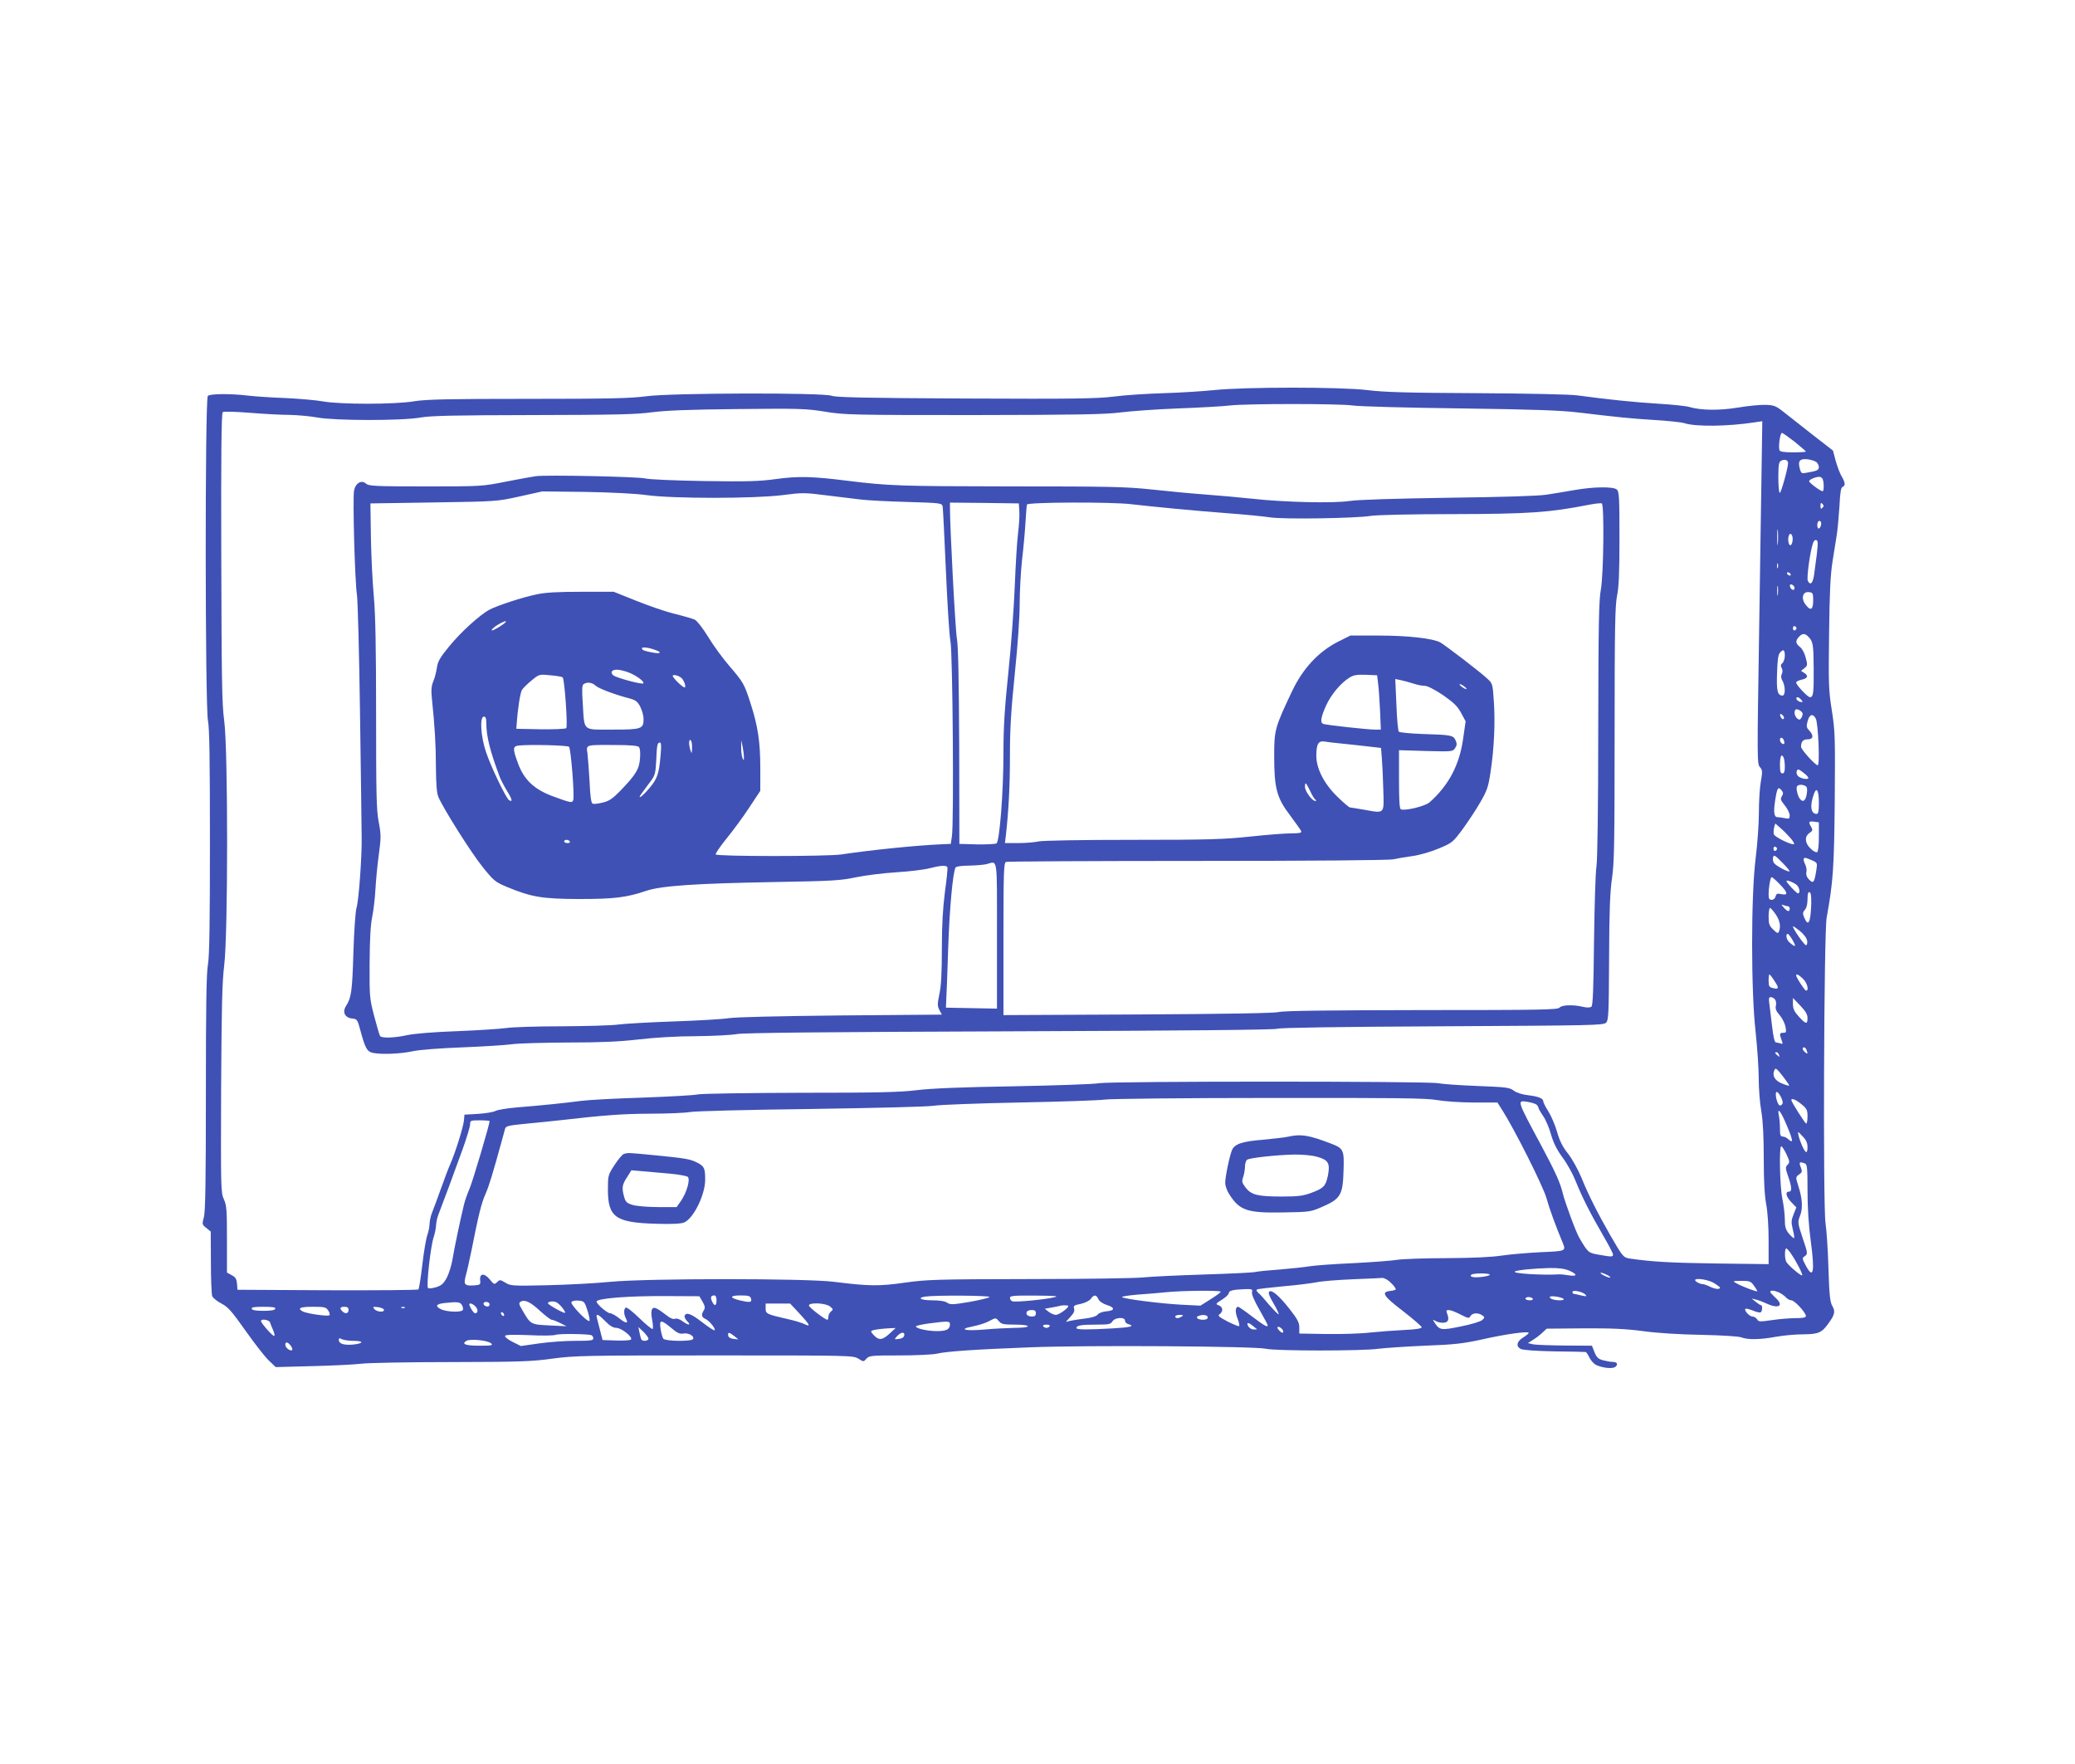
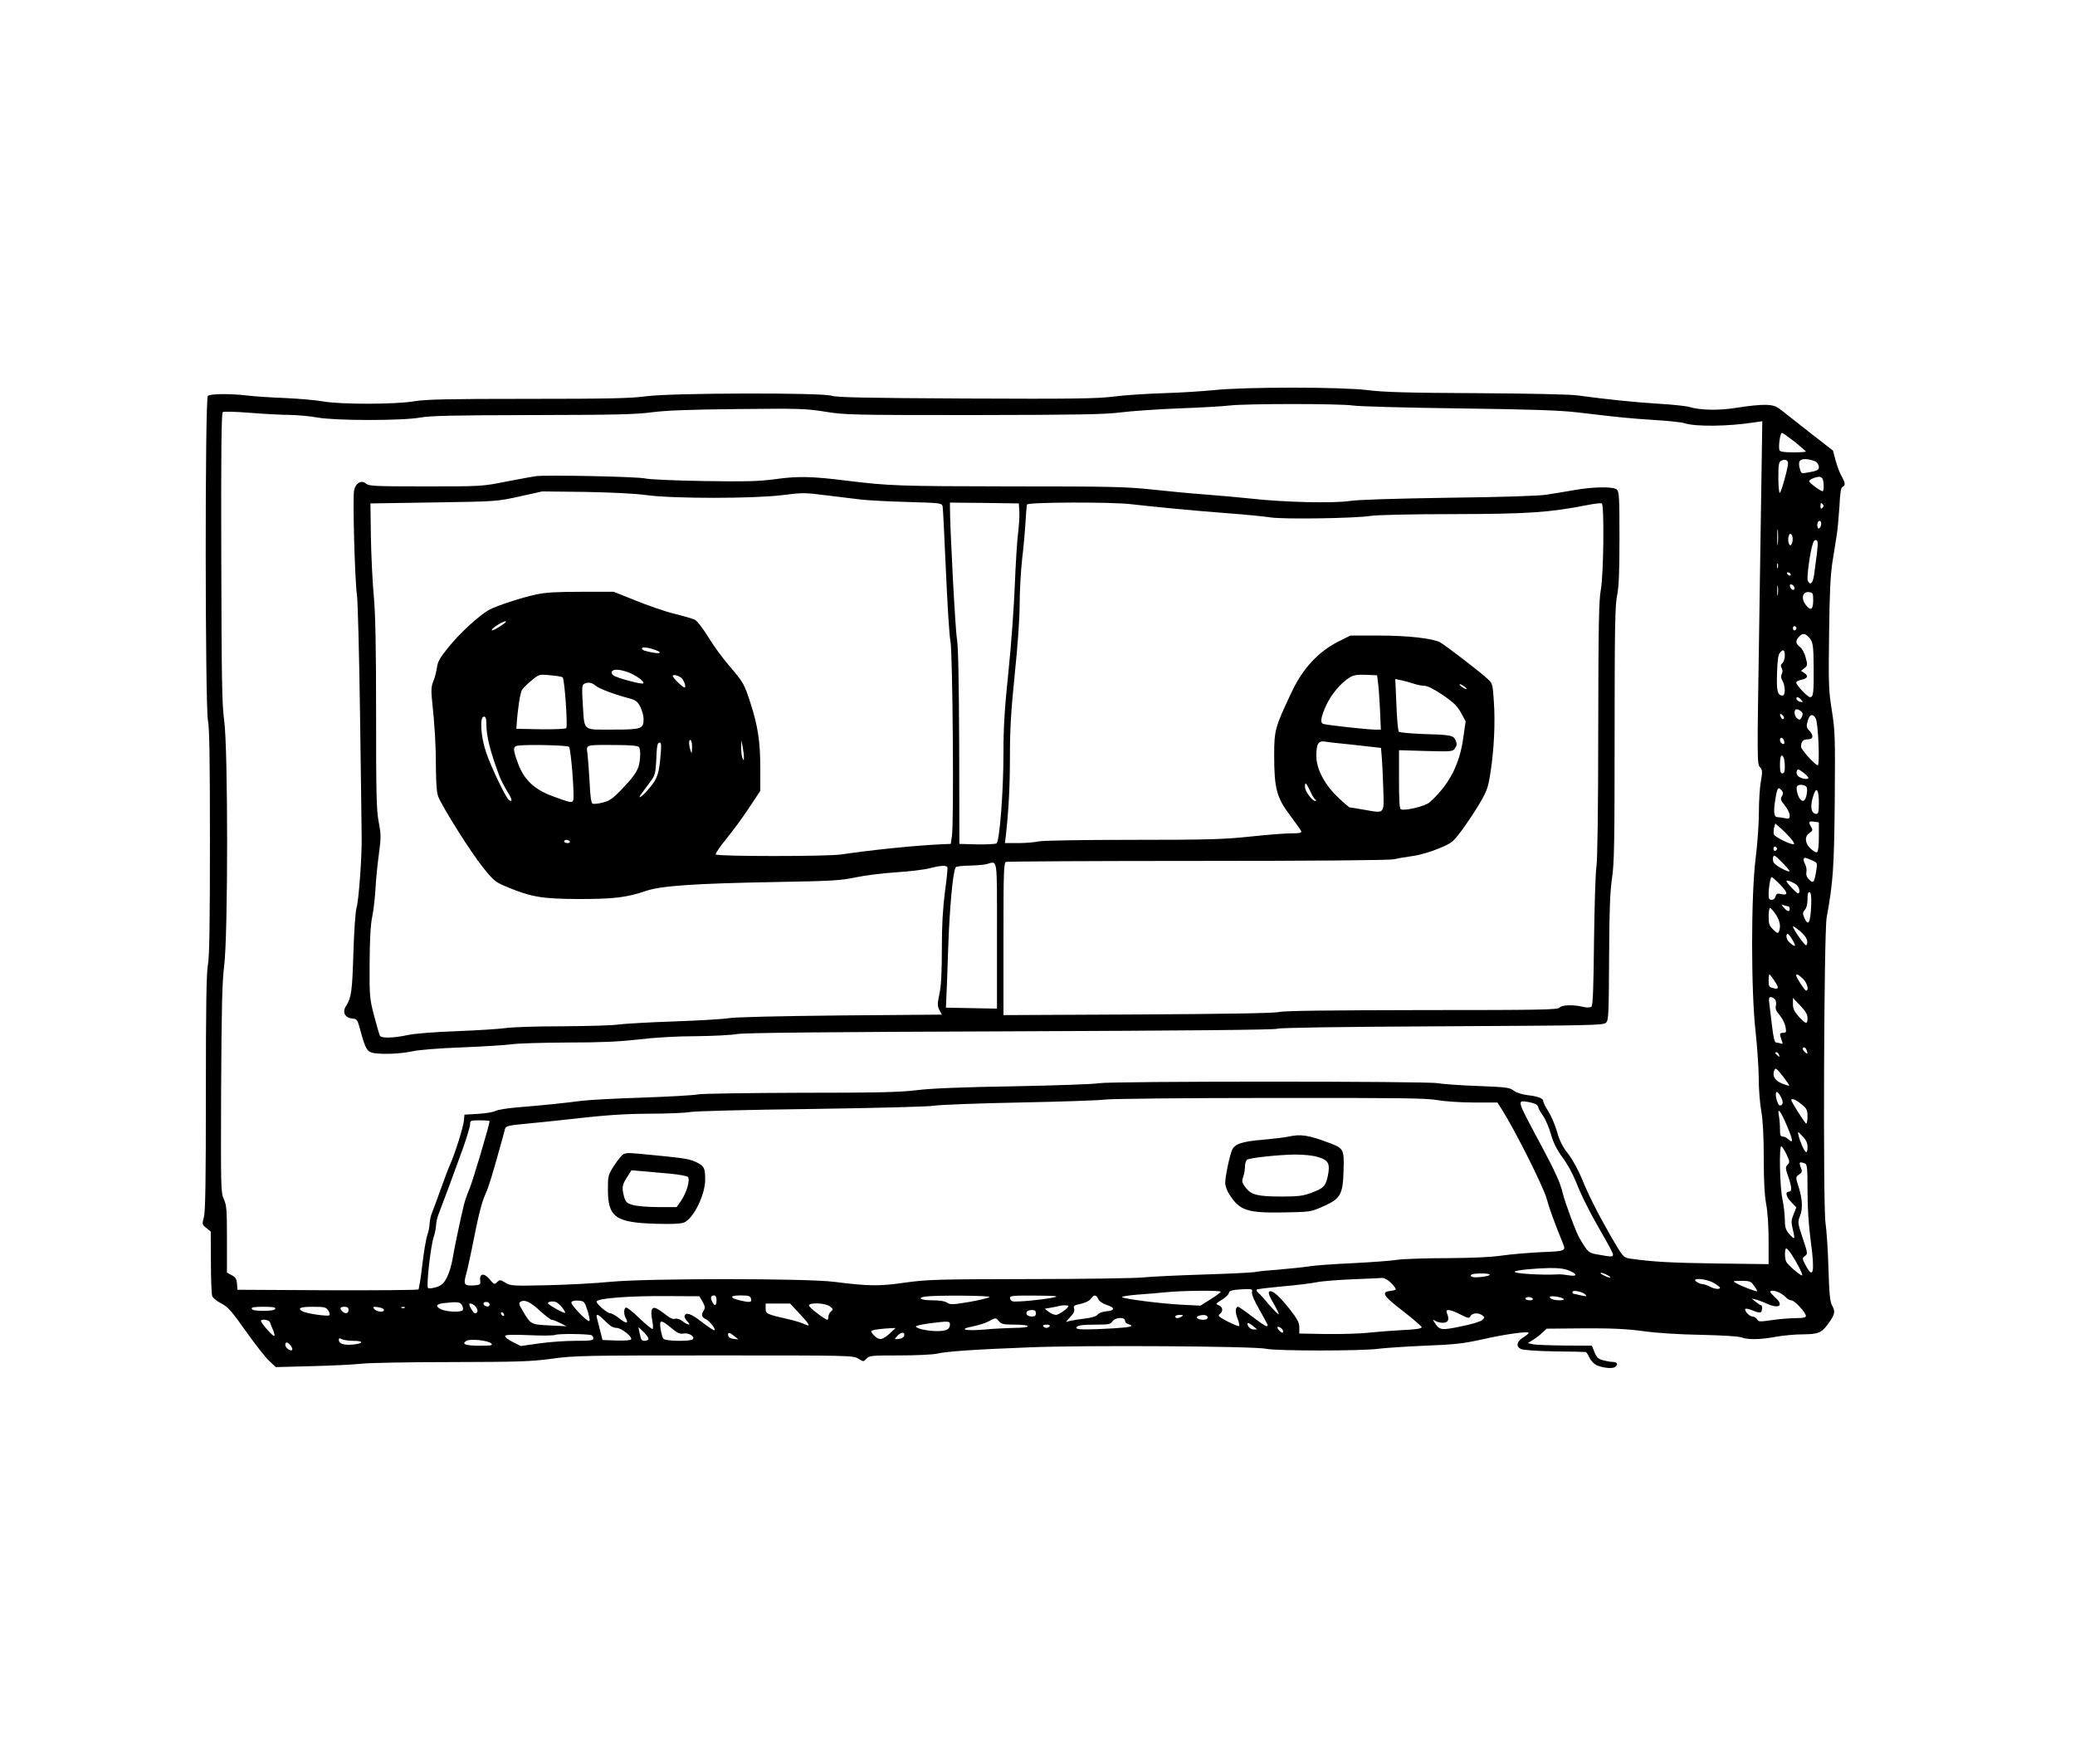
<svg xmlns="http://www.w3.org/2000/svg" version="1.0" width="1280pt" height="1088pt" viewBox="0 0 1280 1088" preserveAspectRatio="xMidYMid meet">
-   <g transform="translate(0,1088) scale(0.1,-0.1)" fill="#3f51b5" stroke="none">
+   <g transform="translate(0,1088) scale(0.1,-0.1)" stroke="none">
    <path d="M7490 8474 c-69 -7 -208 -16 -310 -19 -102 -3 -241 -12 -310 -21 -105 -13 -249 -15 -915 -12 -614 3 -798 7 -825 17 -56 20 -986 18 -1143 -3 -97 -13 -228 -16 -730 -16 -492 0 -630 -3 -702 -15 -119 -20 -454 -20 -561 -1 -44 8 -149 17 -234 21 -85 3 -189 10 -230 15 -109 13 -234 12 -248 -2 -18 -18 -17 -1919 1 -2004 9 -44 12 -234 12 -744 0 -503 -3 -704 -12 -757 -10 -53 -13 -261 -13 -792 0 -541 -3 -732 -12 -767 -12 -45 -12 -47 15 -68 l27 -22 1 -189 c0 -105 4 -199 8 -209 4 -11 30 -32 57 -46 42 -22 64 -48 151 -171 56 -79 120 -161 143 -182 l41 -39 227 6 c125 3 261 10 302 15 41 5 289 10 551 10 418 1 495 3 625 21 139 19 207 20 1003 20 835 0 854 0 886 -20 32 -20 32 -20 50 0 17 19 31 20 204 20 102 0 206 5 231 11 60 14 235 26 575 39 340 14 1389 7 1455 -9 59 -14 596 -14 692 0 40 5 170 14 288 19 184 7 235 13 354 39 145 33 286 52 286 40 0 -4 -16 -17 -35 -29 -39 -24 -45 -54 -14 -70 12 -7 97 -13 207 -15 103 -1 190 -3 194 -4 4 -1 14 -16 23 -35 9 -18 27 -38 41 -45 42 -19 102 -25 119 -11 19 16 10 30 -18 30 -12 0 -38 5 -58 10 -30 8 -40 18 -53 50 l-16 40 -167 1 c-93 1 -181 4 -198 8 l-30 7 30 19 c17 10 43 30 58 44 l28 26 227 2 c172 1 261 -3 367 -17 85 -12 227 -21 360 -23 128 -3 232 -9 248 -16 38 -15 116 -14 212 4 44 8 118 15 165 15 97 1 117 9 158 66 40 55 45 74 25 109 -14 24 -19 68 -24 235 -3 113 -12 237 -18 277 -16 99 -10 1789 7 1883 40 219 46 306 50 723 3 391 2 428 -18 555 -20 125 -21 166 -17 472 3 251 8 362 21 445 10 61 22 137 27 170 5 33 12 111 16 173 4 83 9 115 19 119 19 7 17 27 -5 64 -11 18 -27 61 -37 96 l-17 64 -125 97 c-68 53 -148 116 -178 140 -48 38 -60 43 -111 45 -32 1 -110 -6 -173 -17 -118 -19 -227 -17 -300 4 -19 6 -105 15 -190 20 -147 9 -313 26 -497 51 -49 7 -305 12 -625 14 -422 2 -572 6 -673 19 -165 20 -756 20 -945 0z m855 -95 c39 -6 336 -14 660 -18 454 -6 622 -12 730 -25 271 -32 311 -36 465 -46 85 -5 171 -14 190 -20 70 -23 272 -20 433 5 l48 7 -4 -273 c-2 -151 -10 -626 -16 -1057 -12 -749 -12 -784 5 -803 16 -18 17 -27 6 -90 -7 -38 -12 -124 -12 -192 0 -67 -9 -194 -20 -281 -29 -229 -29 -822 0 -1072 10 -95 19 -223 19 -286 0 -63 7 -154 16 -202 10 -60 15 -154 15 -291 0 -139 5 -228 15 -282 9 -47 15 -136 15 -224 l0 -146 -317 4 c-281 4 -397 10 -536 30 -43 6 -46 10 -123 143 -79 138 -138 255 -178 355 -21 50 -56 114 -82 148 -35 43 -53 80 -69 136 -12 42 -36 98 -53 125 -18 28 -32 56 -32 63 0 18 -28 30 -94 38 -35 4 -71 15 -88 28 -26 20 -47 22 -226 29 -108 4 -217 12 -242 17 -60 13 -2015 13 -2090 0 -30 -6 -266 -14 -525 -19 -315 -5 -513 -13 -600 -24 -104 -13 -247 -16 -715 -16 -322 -1 -607 -5 -635 -10 -27 -6 -183 -14 -345 -20 -162 -5 -331 -14 -375 -20 -98 -13 -244 -28 -393 -40 -62 -5 -122 -15 -135 -22 -12 -7 -60 -15 -107 -18 l-85 -5 -3 -35 c-3 -39 -54 -201 -84 -269 -11 -24 -37 -93 -59 -155 -22 -61 -46 -127 -54 -146 -8 -19 -14 -49 -15 -66 0 -17 -6 -50 -14 -72 -8 -23 -22 -105 -31 -184 -9 -79 -20 -146 -24 -151 -4 -4 -257 -6 -562 -5 l-554 3 -3 38 c-3 29 -9 40 -33 52 l-29 16 0 205 c0 181 -2 210 -19 247 -19 41 -19 69 -17 677 3 512 6 660 19 765 24 193 24 1335 0 1510 -14 103 -16 247 -18 1007 -2 640 1 890 9 896 6 5 79 3 166 -4 85 -7 196 -13 247 -13 50 -1 127 -8 170 -16 107 -20 525 -21 638 0 64 11 205 14 695 15 506 1 635 4 730 17 84 11 225 17 528 20 381 4 423 3 541 -16 121 -20 166 -21 917 -21 647 1 810 4 904 16 63 8 225 20 360 25 135 5 277 13 315 18 104 12 679 12 760 0z m2726 -224 c38 -31 69 -58 69 -60 0 -3 -36 -5 -79 -5 -56 0 -80 4 -84 13 -8 20 4 107 15 107 5 0 40 -25 79 -55z m-41 -131 c0 -30 -43 -184 -51 -184 -5 0 -9 43 -9 95 0 78 3 96 17 103 21 12 43 5 43 -14z m175 6 c8 -7 15 -21 15 -31 0 -18 -11 -24 -72 -34 -35 -7 -37 -6 -46 26 -13 47 2 62 50 56 22 -3 45 -11 53 -17z m39 -106 c8 -21 8 -74 -1 -74 -12 0 -83 52 -83 62 0 10 37 26 61 27 9 1 20 -6 23 -15z m-2 -176 c-9 -9 -12 -7 -12 12 0 19 3 21 12 12 9 -9 9 -15 0 -24z m-9 -108 c-3 -11 -9 -20 -14 -20 -10 0 -12 33 -3 43 12 12 22 -3 17 -23z m-266 -112 c-2 -24 -4 -7 -4 37 0 44 2 63 4 43 2 -21 2 -57 0 -80z m91 18 c-2 -15 -7 -28 -13 -29 -12 -2 -19 38 -10 60 9 25 27 1 23 -31z m154 -8 c2 -6 0 -39 -4 -72 -5 -34 -12 -88 -16 -120 -7 -61 -23 -81 -40 -49 -9 17 15 191 33 236 8 20 22 22 27 5z m-245 -160 c-3 -7 -5 -2 -5 12 0 14 2 19 5 13 2 -7 2 -19 0 -25z m78 -38 c3 -5 2 -10 -4 -10 -5 0 -13 5 -16 10 -3 6 -2 10 4 10 5 0 13 -4 16 -10z m-78 -127 c-2 -16 -4 -5 -4 22 0 28 2 40 4 28 2 -13 2 -35 0 -50z m103 40 c0 -20 -24 -11 -28 10 -2 12 1 15 12 11 9 -3 16 -13 16 -21z m115 -78 c-1 -58 -16 -65 -48 -23 -28 38 -17 80 21 76 25 -3 27 -6 27 -53z m-103 -170 c0 -5 -5 -11 -11 -13 -6 -2 -11 4 -11 13 0 9 5 15 11 13 6 -2 11 -8 11 -13z m72 -51 c30 -29 33 -49 34 -194 1 -156 -2 -180 -23 -180 -14 0 -85 75 -85 90 0 6 14 13 30 17 40 8 48 23 22 41 l-22 14 21 17 c19 15 20 20 8 64 -7 28 -21 55 -35 66 -28 22 -30 38 -7 63 20 22 37 23 57 2z m-144 -118 c0 -18 -7 -39 -15 -46 -11 -9 -12 -17 -4 -31 6 -12 6 -25 0 -37 -6 -12 -5 -25 5 -42 18 -33 18 -90 0 -90 -31 0 -38 28 -34 138 2 73 7 114 17 125 21 26 31 20 31 -17z m101 -272 c12 -14 11 -16 -5 -13 -11 2 -21 10 -24 17 -5 17 13 15 29 -4z m9 -87 c0 -7 -4 -18 -9 -26 -8 -12 -12 -12 -25 -2 -16 14 -21 42 -10 54 9 9 44 -11 44 -26z m-116 -29 c-4 -6 -10 -5 -15 3 -14 22 -10 33 6 19 8 -7 12 -17 9 -22z m197 0 c15 -28 26 -288 12 -288 -15 0 -103 97 -103 114 0 32 13 46 41 46 35 0 39 23 9 55 -17 18 -18 26 -9 58 11 42 32 48 50 15z m-197 -134 c4 -9 4 -19 2 -21 -8 -8 -26 8 -26 23 0 19 16 18 24 -2z m0 -110 c3 -9 6 -33 6 -55 0 -28 -4 -39 -15 -39 -12 0 -15 13 -15 55 0 53 11 72 24 39z m151 -124 c-7 -11 -53 0 -66 16 -6 8 -9 21 -5 29 5 14 11 12 41 -11 19 -14 33 -30 30 -34z m-16 -49 c9 -6 11 -20 6 -50 -7 -41 -24 -52 -42 -28 -14 17 -25 66 -18 77 8 12 35 13 54 1z m-148 -27 c10 -12 10 -20 1 -35 -11 -17 -8 -25 18 -57 16 -20 30 -47 30 -61 0 -21 -3 -23 -31 -17 -17 3 -37 6 -44 6 -22 0 -26 31 -14 107 12 76 18 84 40 57z m229 -75 c0 -52 -3 -69 -14 -69 -37 0 -43 53 -15 127 16 41 29 15 29 -58z m0 -210 c0 -52 -4 -91 -11 -95 -6 -3 -24 6 -40 22 -36 34 -39 75 -6 97 19 13 20 18 10 36 -19 31 -16 38 17 33 l30 -4 0 -89z m-176 -7 c16 -18 26 -35 23 -38 -10 -10 -122 44 -125 61 -2 9 -1 28 2 41 l7 25 32 -28 c18 -15 45 -43 61 -61z m-82 -67 c0 -5 -5 -11 -11 -13 -6 -2 -11 4 -11 13 0 9 5 15 11 13 6 -2 11 -8 11 -13z m77 -139 c-7 -7 -81 32 -95 50 -7 8 -9 24 -7 35 5 19 11 16 56 -30 28 -28 49 -53 46 -55z m136 69 c36 -16 36 -17 30 -58 -13 -84 -19 -91 -50 -57 -11 12 -15 28 -12 41 3 12 0 34 -8 49 -8 15 -11 30 -8 34 8 8 5 8 48 -9z m-197 -148 c51 -52 55 -71 11 -62 -25 6 -31 4 -36 -14 -3 -12 -13 -21 -24 -21 -15 0 -19 7 -19 33 0 45 11 107 19 107 4 0 26 -19 49 -43z m105 -5 c18 -16 24 -52 8 -52 -9 0 -71 66 -71 76 0 9 44 -8 63 -24z m90 -118 c-4 -115 -18 -143 -43 -84 -11 26 -10 33 4 49 10 11 16 35 16 65 0 34 4 46 13 43 8 -3 11 -25 10 -73z m-142 -14 c5 0 9 -7 9 -15 0 -21 -14 -19 -36 7 -18 20 -18 21 -1 15 10 -4 23 -7 28 -7z m-77 -50 c26 -39 32 -73 20 -105 -6 -14 -11 -12 -35 11 -25 24 -29 35 -29 81 0 29 4 53 9 53 4 0 20 -18 35 -40z m194 -164 c2 -14 -2 -26 -7 -26 -11 0 -81 101 -81 116 0 4 19 -9 43 -28 26 -22 43 -45 45 -62z m-88 2 c22 -40 16 -43 -22 -10 -18 15 -25 52 -10 52 5 0 19 -19 32 -42z m-114 -248 c30 -45 28 -54 -10 -44 -22 5 -26 11 -26 45 0 21 2 39 5 39 3 0 17 -18 31 -40z m176 13 c26 -25 39 -73 19 -73 -8 0 -61 81 -61 94 0 12 15 5 42 -21z m-173 -127 c7 -8 9 -25 6 -39 -5 -18 1 -33 23 -58 16 -19 32 -51 36 -71 6 -34 5 -38 -14 -38 -23 0 -24 -7 -10 -45 9 -23 8 -26 -6 -21 -8 3 -21 6 -28 6 -9 0 -17 33 -25 103 -7 56 -14 119 -17 140 -4 28 -2 37 9 37 8 0 20 -6 26 -14z m201 -115 c0 -41 -10 -39 -54 9 -28 31 -36 48 -36 78 l0 37 45 -47 c33 -35 45 -55 45 -77z m-6 -197 c9 -24 7 -28 -9 -14 -17 14 -20 30 -6 30 5 0 12 -7 15 -16z m-170 -30 c5 -14 4 -15 -9 -4 -17 14 -19 20 -6 20 5 0 12 -7 15 -16z m26 -135 c22 -29 39 -53 37 -55 -2 -2 -23 4 -46 14 -42 17 -59 46 -47 77 8 22 12 20 56 -36z m-4 -165 c-3 -9 -12 -14 -18 -12 -14 5 -30 67 -21 81 9 14 46 -51 39 -69z m-2131 21 c45 -8 143 -15 226 -15 l146 0 30 -47 c76 -119 254 -473 273 -544 17 -62 57 -172 101 -277 19 -48 17 -49 -133 -55 -79 -4 -188 -13 -243 -21 -66 -10 -181 -15 -340 -16 -132 0 -269 -5 -304 -10 -35 -6 -158 -15 -275 -21 -116 -5 -236 -14 -266 -19 -30 -5 -113 -14 -185 -20 -71 -5 -141 -12 -155 -16 -14 -3 -155 -10 -315 -15 -159 -5 -328 -13 -375 -18 -47 -5 -363 -10 -703 -10 -571 -1 -628 -3 -765 -22 -159 -23 -223 -22 -437 5 -173 22 -1152 22 -1380 0 -88 -9 -262 -18 -387 -21 -217 -5 -229 -4 -261 16 -32 19 -34 19 -51 3 -16 -16 -19 -15 -45 17 -34 41 -64 38 -59 -6 3 -26 0 -28 -37 -31 -60 -4 -67 5 -51 63 8 28 23 97 35 155 42 213 60 288 86 346 22 50 42 116 105 344 5 19 12 44 15 56 5 19 17 22 128 33 67 6 160 16 207 21 279 32 387 40 561 41 107 0 217 5 244 10 29 6 348 14 745 19 410 6 722 14 760 20 36 6 274 15 530 20 256 5 492 13 525 18 33 5 490 10 1015 10 793 1 969 -1 1035 -13z m2248 -26 c33 -27 37 -36 37 -75 0 -24 -4 -44 -8 -44 -7 0 -92 134 -92 145 0 14 30 2 63 -26z m-1635 -2 c6 -5 12 -14 12 -19 0 -5 13 -28 29 -51 16 -23 38 -75 49 -115 15 -52 35 -92 70 -140 28 -37 64 -102 81 -145 38 -96 91 -201 170 -337 34 -58 61 -110 61 -117 0 -16 -7 -16 -86 -2 -66 11 -68 13 -121 103 -21 35 -89 219 -103 277 -15 63 -45 130 -130 289 -155 289 -154 284 -87 274 23 -4 48 -11 55 -17z m1546 -133 c38 -90 39 -109 8 -81 -10 10 -26 17 -35 17 -14 0 -17 10 -17 49 0 27 -3 63 -7 81 -11 57 13 26 51 -66z m-8004 31 c0 -21 -104 -371 -123 -415 -13 -30 -29 -75 -35 -100 -21 -86 -61 -275 -71 -339 -6 -35 -21 -84 -34 -110 -20 -37 -32 -49 -66 -60 -24 -7 -46 -10 -51 -5 -11 12 16 256 35 313 8 25 15 58 15 75 1 17 7 47 15 66 22 56 103 274 151 408 24 68 44 134 44 148 0 23 3 24 60 24 33 0 60 -2 60 -5z m8130 -161 c0 -21 -4 -33 -10 -29 -12 7 -38 67 -46 104 -5 25 -5 25 25 -7 23 -23 31 -42 31 -68z m-130 -43 c21 -45 21 -51 7 -65 -14 -15 -14 -21 4 -73 23 -67 24 -93 4 -93 -25 0 -17 -32 16 -66 l30 -31 -17 -43 c-15 -37 -15 -49 -5 -92 7 -27 11 -51 8 -54 -2 -3 -16 9 -31 26 -21 26 -26 42 -26 88 0 31 -7 89 -15 127 -16 75 -21 325 -7 325 5 0 19 -22 32 -49z m114 -57 c14 -5 16 -30 16 -169 0 -106 7 -213 20 -310 26 -192 16 -239 -31 -150 -23 43 -23 45 -5 58 18 13 18 17 -14 111 -31 93 -31 98 -17 135 19 46 16 106 -9 184 -18 57 -18 57 4 73 18 12 20 19 12 40 -15 37 -11 41 24 28z m-82 -562 c34 -51 70 -123 65 -128 -6 -7 -91 66 -99 85 -10 24 -9 81 1 81 4 0 20 -17 33 -38z m-1372 -99 c52 -23 51 -37 -2 -29 -24 4 -52 7 -63 6 -104 -6 -283 5 -271 17 9 9 121 20 213 22 59 1 94 -4 123 -16z m-490 -25 c0 -10 -87 -21 -107 -14 -13 5 -14 9 -5 15 15 9 112 9 112 -1z m726 -3 c16 -8 22 -15 14 -15 -18 1 -70 29 -54 30 7 0 25 -7 40 -15z m-1363 -26 c22 -12 56 -49 57 -61 0 -4 -15 -8 -32 -10 -61 -6 -46 -31 76 -124 63 -49 115 -94 116 -100 0 -8 -36 -14 -107 -17 -60 -3 -155 -10 -213 -16 -58 -7 -179 -10 -270 -9 l-165 3 0 37 c0 30 -11 52 -59 113 -66 84 -112 123 -127 108 -7 -7 3 -32 27 -72 20 -34 34 -64 32 -67 -3 -2 -29 24 -59 58 -29 35 -59 69 -68 75 -8 7 -12 16 -8 19 3 4 75 12 159 20 84 7 178 19 208 25 30 7 134 15 230 19 96 4 176 7 178 8 2 1 13 -3 25 -9z m2017 -21 c22 -13 40 -26 40 -30 0 -13 -33 -9 -64 7 -15 8 -36 15 -45 15 -10 0 -26 7 -37 15 -34 26 59 19 106 -7z m249 -17 c12 -16 21 -32 21 -35 0 -6 -89 27 -129 49 -25 14 -24 14 31 15 51 0 59 -3 77 -29z m-3096 -41 c-3 -12 14 -53 46 -108 28 -49 51 -92 51 -96 0 -15 -22 -2 -96 54 -43 33 -82 60 -86 60 -18 0 -20 -33 -4 -72 9 -23 13 -44 10 -47 -3 -3 -35 10 -71 28 -56 30 -63 36 -49 46 23 17 20 44 -6 54 -21 8 -20 10 20 35 23 14 42 33 42 40 0 16 27 22 102 25 41 1 46 -1 41 -19z m-193 3 c0 -5 -28 -25 -63 -47 l-62 -39 -120 6 c-127 7 -341 34 -363 46 -8 4 35 11 95 16 59 4 140 11 178 15 97 10 335 12 335 3z m2249 -17 c12 -13 8 -13 -25 -6 -21 5 -42 10 -46 10 -5 0 -8 5 -8 11 0 15 60 3 79 -15z m1200 10 c15 -8 33 -22 40 -30 8 -9 22 -16 31 -16 20 0 90 -76 90 -97 0 -9 -17 -13 -62 -13 -34 0 -100 -5 -146 -12 -76 -11 -85 -11 -93 5 -6 9 -19 17 -29 17 -20 0 -57 43 -41 48 5 2 26 -4 46 -12 20 -9 41 -13 46 -10 11 6 12 44 2 44 -5 0 -19 10 -33 21 l-25 20 25 -6 c14 -3 46 -15 72 -27 74 -33 104 -9 48 40 -16 15 -30 30 -30 34 0 12 28 9 59 -6z m-6645 -55 c15 -27 17 -37 8 -52 -18 -28 -15 -43 10 -54 24 -11 65 -62 56 -70 -3 -3 -38 20 -77 50 -69 54 -100 64 -108 38 -2 -6 5 -21 16 -32 27 -27 8 -27 -29 0 -17 13 -35 19 -46 15 -11 -4 -30 3 -53 22 -20 16 -46 34 -58 40 -32 17 -42 -7 -30 -69 5 -27 7 -52 3 -56 -3 -3 -40 26 -81 66 -41 40 -79 70 -85 66 -13 -8 -13 -41 1 -67 18 -33 1 -33 -40 0 -22 18 -48 32 -57 32 -18 0 -84 57 -84 72 0 20 199 36 439 34 l195 -1 20 -34z m86 9 c0 -36 -13 -39 -28 -6 -11 25 -7 36 15 36 8 0 13 -12 13 -30z m213 10 c6 -23 -6 -25 -67 -11 -67 16 -67 31 1 31 52 0 61 -3 66 -20z m1471 10 c-5 -5 -61 -19 -124 -30 -102 -17 -117 -18 -137 -5 -14 10 -48 15 -93 15 -69 0 -96 15 -42 23 61 9 406 7 396 -3z m401 -1 c-62 -15 -243 -32 -260 -25 -8 3 -15 12 -15 21 0 13 22 15 158 14 119 -1 147 -3 117 -10z m270 -11 c6 -14 26 -28 53 -37 52 -16 50 -35 -4 -39 -21 -2 -45 -10 -52 -19 -7 -11 -36 -20 -75 -25 -34 -4 -75 -10 -92 -14 l-30 -7 28 31 c20 21 27 36 23 50 -6 18 0 22 41 30 29 7 53 19 62 31 18 27 34 27 46 -1z m2870 1 c5 -5 -4 -9 -22 -9 -36 0 -63 9 -63 20 0 11 71 1 85 -11z m-190 1 c4 -6 -5 -10 -19 -10 -14 0 -26 5 -26 10 0 6 9 10 19 10 11 0 23 -4 26 -10z m-6123 -76 c33 -30 65 -54 71 -54 7 0 30 -9 52 -20 l40 -20 -105 5 c-117 6 -116 5 -167 93 -22 36 -24 46 -12 53 25 16 61 -1 121 -57z m137 20 c12 -15 19 -29 17 -31 -6 -6 -106 50 -106 59 0 11 34 15 52 6 9 -4 26 -20 37 -34z m155 -17 c10 -32 16 -61 12 -64 -11 -11 -120 103 -111 116 4 7 23 11 43 9 35 -3 38 -5 56 -61z m-774 33 c6 -11 8 -25 5 -30 -10 -16 -103 -12 -137 6 -35 18 -28 31 22 37 82 9 99 7 110 -13z m170 4 c0 -9 -7 -14 -17 -12 -25 5 -28 28 -4 28 12 0 21 -6 21 -16z m-86 -13 c17 -19 15 -41 -4 -41 -5 0 -16 14 -25 30 -13 25 -13 30 -2 30 8 0 22 -9 31 -19z m1998 -43 c64 -69 72 -85 31 -65 -16 8 -62 22 -103 31 -132 30 -137 33 -137 66 l0 30 76 0 75 0 58 -62z m188 44 c20 -16 21 -19 6 -31 -9 -7 -16 -22 -16 -32 0 -11 -3 -19 -6 -19 -14 0 -114 76 -114 88 0 20 103 16 130 -6z m1470 3 c0 -14 -57 -54 -76 -55 -12 0 -32 9 -45 19 l-24 19 40 7 c22 4 45 8 50 10 17 6 55 5 55 0z m-4892 -17 c-3 -9 -27 -13 -73 -13 -46 0 -70 4 -72 13 -4 9 15 12 72 12 57 0 76 -3 73 -12z m326 -10 c9 -12 12 -26 8 -30 -9 -9 -139 10 -164 23 -37 20 -16 29 61 29 71 0 82 -2 95 -22z m126 2 c0 -22 -20 -26 -38 -8 -19 19 -14 28 13 28 18 0 25 -5 25 -20z m218 3 c6 -19 -43 -16 -59 3 -11 14 -9 15 21 12 18 -2 35 -9 38 -15z m129 11 c-3 -3 -12 -4 -19 -1 -8 3 -5 6 6 6 11 1 17 -2 13 -5z m3893 -34 c0 -15 -7 -20 -24 -20 -27 0 -41 14 -31 30 3 6 17 10 31 10 17 0 24 -5 24 -20z m2618 -7 c49 -25 55 -26 63 -10 12 20 48 22 73 4 16 -12 16 -13 -1 -29 -10 -9 -69 -27 -131 -39 -120 -25 -131 -24 -161 21 -15 23 -15 23 7 11 13 -7 35 -11 50 -9 28 3 33 22 17 61 -11 26 20 22 83 -10z m-5898 -4 c0 -6 -4 -7 -10 -4 -5 3 -10 11 -10 16 0 6 5 7 10 4 6 -3 10 -11 10 -16z m625 -39 c27 -28 48 -40 67 -40 32 0 104 -58 90 -72 -5 -5 -46 -8 -92 -6 l-83 3 -18 70 c-10 39 -19 73 -19 78 0 16 18 5 55 -33z m3555 30 c-20 -13 -40 -13 -40 0 0 6 12 10 28 10 21 0 24 -2 12 -10z m160 -5 c0 -10 -10 -15 -29 -15 -32 0 -50 15 -29 23 27 11 58 7 58 -8z m-1287 -25 c14 -17 29 -20 97 -20 47 0 80 -4 80 -10 0 -6 -34 -10 -82 -10 -46 -1 -127 -5 -182 -10 -123 -11 -169 1 -75 19 35 7 80 21 99 32 44 23 42 23 63 -1z m777 4 c0 -9 9 -18 20 -21 44 -12 14 -20 -92 -26 -156 -9 -228 -9 -228 2 0 16 30 21 121 21 78 0 90 2 101 20 16 25 78 29 78 4z m-5274 -11 c3 -10 12 -33 20 -50 7 -18 10 -33 5 -33 -11 0 -81 80 -81 92 0 16 51 8 56 -9z m2474 -33 c38 -32 53 -39 76 -35 32 6 70 -17 59 -34 -9 -16 -170 -14 -183 2 -5 6 -13 33 -17 60 -9 59 1 60 65 7z m1720 22 c0 -31 -22 -42 -79 -42 -60 0 -131 16 -131 29 0 4 35 12 78 18 122 16 132 15 132 -5z m1871 -12 l24 -19 -22 -1 c-12 0 -27 9 -33 20 -14 26 1 26 31 0z m-1256 0 c-3 -5 -12 -10 -20 -10 -8 0 -17 5 -20 10 -4 6 5 10 20 10 15 0 24 -4 20 -10z m1439 -26 c3 -8 2 -14 -2 -14 -10 0 -32 22 -32 32 0 12 28 -2 34 -18z m-3914 -51 c0 -14 -36 -18 -43 -5 -3 4 -8 23 -12 42 l-7 35 31 -29 c17 -17 31 -36 31 -43z m1488 32 c-45 -41 -66 -44 -98 -10 -18 19 -20 26 -9 29 16 6 68 12 114 14 l30 1 -37 -34z m-1840 -10 c6 -3 12 -11 12 -20 0 -13 -18 -15 -112 -15 -61 0 -162 -7 -223 -16 l-112 -16 -52 26 c-29 15 -49 31 -45 37 4 7 53 8 148 4 77 -4 151 -3 163 2 21 8 195 6 221 -2z m882 -6 l25 -20 -30 3 c-19 2 -31 9 -33 21 -4 22 7 21 38 -4z m1048 4 c-2 -11 -14 -19 -33 -21 -30 -4 -30 -4 -11 17 23 26 49 28 44 4z m-3399 -33 c67 0 66 -16 -1 -23 -57 -5 -88 5 -88 29 0 11 4 12 19 4 11 -5 42 -10 70 -10z m851 -16 c12 -12 3 -14 -72 -14 -87 0 -113 10 -81 30 24 14 134 3 153 -16z m-1235 -16 c9 -14 11 -24 5 -26 -14 -5 -40 17 -40 34 0 21 17 17 35 -8z" />
    <path d="M3305 7943 c-16 -2 -98 -17 -181 -33 -150 -30 -154 -30 -499 -30 -311 0 -350 2 -367 17 -28 25 -65 4 -74 -43 -9 -50 5 -562 18 -644 5 -36 14 -369 19 -740 5 -371 10 -711 10 -755 2 -115 -18 -394 -32 -435 -6 -19 -15 -142 -19 -275 -7 -240 -13 -279 -45 -329 -25 -38 -8 -73 37 -78 31 -3 33 -6 51 -73 30 -111 41 -131 77 -139 55 -11 172 -6 245 10 41 9 169 19 305 24 129 5 267 14 305 19 39 6 194 10 345 11 204 0 317 5 440 19 102 12 238 20 355 20 105 1 217 7 250 13 42 8 551 13 1690 17 1060 4 1635 9 1645 16 10 6 373 12 1012 15 932 5 998 6 1015 22 16 16 17 51 19 400 1 293 6 409 18 492 14 93 16 225 16 890 0 652 3 793 15 851 11 53 15 141 15 356 0 255 -2 288 -17 300 -22 19 -145 17 -263 -4 -52 -9 -129 -22 -170 -28 -46 -8 -279 -15 -605 -19 -328 -5 -561 -12 -610 -20 -100 -15 -404 -8 -600 14 -77 8 -207 20 -290 26 -82 6 -231 20 -331 31 -160 17 -259 19 -875 19 -682 1 -742 3 -1004 35 -213 27 -304 29 -440 10 -104 -14 -175 -16 -442 -12 -185 3 -337 10 -363 16 -43 11 -609 23 -675 14z m685 -117 c164 -22 657 -22 835 0 123 16 140 16 271 -1 76 -9 173 -21 214 -26 41 -5 171 -12 288 -15 206 -6 212 -7 217 -28 2 -11 11 -190 20 -396 9 -206 21 -402 28 -435 14 -70 22 -1127 9 -1203 l-7 -47 -50 -2 c-163 -7 -438 -35 -625 -63 -85 -13 -767 -13 -775 0 -3 5 27 49 66 97 39 48 103 134 140 191 l69 104 0 142 c0 161 -15 259 -61 401 -38 117 -42 125 -132 230 -38 44 -96 123 -128 176 -34 55 -69 100 -83 107 -13 6 -71 23 -128 37 -57 14 -163 51 -237 81 l-135 54 -200 0 c-144 0 -222 -4 -276 -16 -86 -18 -238 -67 -290 -94 -60 -32 -181 -142 -251 -229 -56 -68 -69 -92 -74 -130 -4 -25 -13 -63 -22 -83 -12 -29 -14 -54 -9 -105 18 -170 25 -289 25 -426 1 -105 5 -158 15 -182 31 -73 202 -344 273 -432 69 -86 78 -93 149 -123 152 -63 217 -74 444 -75 218 0 293 9 415 50 93 32 305 46 805 55 345 6 396 9 490 29 58 12 170 26 250 31 80 5 172 16 205 25 66 17 101 19 109 7 3 -5 -4 -73 -15 -153 -13 -103 -19 -203 -19 -351 0 -145 -4 -228 -15 -278 -13 -63 -13 -74 0 -100 l15 -28 -623 -5 c-383 -4 -649 -10 -692 -17 -38 -6 -191 -15 -340 -20 -148 -5 -301 -14 -340 -19 -38 -6 -196 -10 -350 -11 -154 0 -309 -5 -345 -11 -36 -5 -171 -14 -300 -19 -142 -5 -263 -15 -305 -24 -83 -18 -161 -21 -171 -5 -4 7 -20 62 -36 123 -28 107 -29 119 -28 326 1 148 6 237 16 285 8 39 17 115 20 170 3 55 12 152 21 215 14 105 14 122 -1 201 -14 72 -16 173 -16 661 0 419 -4 617 -14 729 -8 85 -16 249 -18 364 l-3 210 390 6 c389 6 390 6 530 37 l140 31 265 -3 c162 -3 310 -10 380 -20z m2298 -100 c2 -27 -2 -87 -8 -135 -6 -47 -15 -192 -20 -321 -5 -129 -22 -368 -39 -530 -24 -229 -31 -343 -31 -507 0 -238 -24 -543 -43 -555 -7 -4 -61 -7 -120 -6 l-109 3 -1 600 c-2 416 -6 620 -14 665 -10 52 -44 702 -43 813 l0 27 213 -2 212 -3 3 -49z m692 44 c129 -15 377 -39 585 -55 110 -8 232 -20 270 -26 81 -13 527 -6 620 9 33 6 258 11 500 11 482 1 601 10 843 57 40 8 77 12 83 9 16 -10 11 -442 -6 -532 -12 -65 -15 -209 -16 -863 0 -487 -5 -808 -11 -845 -6 -33 -12 -239 -15 -457 -3 -297 -7 -399 -16 -407 -8 -6 -26 -7 -52 -1 -62 15 -131 12 -145 -5 -11 -13 -118 -15 -849 -15 -578 -1 -850 -4 -881 -12 -30 -7 -313 -12 -872 -15 l-828 -4 0 469 c0 419 2 471 16 476 9 3 541 6 1182 6 697 0 1183 4 1207 10 22 5 75 14 118 20 45 6 113 26 163 47 82 34 86 38 146 118 33 46 83 120 109 166 43 74 50 96 64 189 22 145 29 305 20 435 -7 105 -8 110 -39 138 -39 38 -264 210 -292 225 -47 25 -202 42 -377 42 l-177 0 -78 -39 c-119 -61 -215 -164 -281 -303 -106 -223 -111 -241 -111 -397 0 -202 15 -261 98 -370 35 -47 67 -92 69 -98 4 -10 -13 -13 -63 -13 -38 0 -152 -9 -254 -20 -161 -17 -256 -20 -725 -20 -311 0 -557 -4 -580 -10 -22 -5 -77 -10 -123 -10 l-83 0 6 48 c17 154 25 302 25 492 0 167 7 279 30 505 18 173 30 347 30 430 0 77 7 201 15 275 9 74 18 178 21 230 3 52 7 101 9 108 5 15 524 17 645 2z m-3860 -725 c0 -9 -80 -58 -86 -53 -7 8 48 46 84 57 1 1 2 -1 2 -4z m928 -176 c35 -13 26 -22 -15 -15 -57 10 -73 16 -73 27 0 11 44 5 88 -12z m-177 -134 c48 -17 108 -59 97 -70 -8 -8 -161 33 -184 49 -9 7 -14 18 -10 24 10 16 44 15 97 -3z m-400 -33 c12 -13 32 -303 22 -313 -5 -5 -72 -8 -159 -7 l-149 3 2 25 c6 95 22 198 33 215 7 11 33 37 59 58 46 38 46 39 116 32 38 -3 72 -9 76 -13z m735 -6 c15 -15 28 -56 17 -56 -12 0 -73 59 -73 71 0 12 40 2 56 -15z m4295 -31 c4 -27 9 -103 12 -167 l5 -118 -38 0 c-43 0 -298 28 -317 35 -21 7 -15 41 17 113 31 68 90 139 145 173 24 15 45 19 100 17 l70 -3 6 -50z m217 -1 c23 -8 55 -14 70 -14 18 0 60 -22 113 -57 67 -47 89 -68 112 -110 l28 -52 -15 -104 c-22 -164 -90 -292 -208 -396 -26 -23 -147 -53 -176 -43 -9 3 -12 53 -12 184 l0 181 166 -5 c162 -4 166 -4 180 18 12 17 12 27 3 48 -14 31 -28 34 -207 39 -74 3 -138 9 -143 14 -5 5 -12 80 -15 167 l-7 158 34 -7 c19 -4 53 -13 77 -21z m-5044 -13 c20 -18 117 -55 214 -80 34 -10 46 -19 62 -51 11 -22 20 -55 20 -74 0 -62 -12 -66 -191 -66 -189 0 -173 -14 -184 159 -6 91 -5 115 6 122 23 14 51 10 73 -10z m5360 -6 c11 -8 16 -15 10 -15 -5 0 -18 7 -28 15 -11 8 -16 15 -10 15 5 0 18 -7 28 -15z m-6034 -227 c0 -79 23 -171 82 -328 7 -19 28 -59 46 -89 32 -51 36 -71 12 -56 -18 11 -111 204 -141 294 -34 98 -41 221 -14 221 11 0 15 -11 15 -42z m1269 -151 c-1 -36 -2 -38 -9 -17 -12 36 -12 72 0 65 6 -3 10 -25 9 -48z m320 -57 c0 -23 -1 -23 -9 -5 -5 11 -8 40 -8 65 l0 45 9 -40 c4 -22 8 -51 8 -65z m3676 85 c33 -3 104 -11 157 -17 l97 -11 5 -61 c3 -34 7 -120 9 -193 5 -156 11 -150 -114 -128 -46 8 -88 15 -92 15 -5 0 -38 28 -74 63 -83 79 -133 175 -133 255 0 74 13 95 53 88 18 -3 59 -8 92 -11z m-4190 -72 c-9 -112 -20 -145 -65 -199 -49 -60 -88 -85 -47 -31 15 20 39 53 54 73 23 31 27 47 31 122 4 99 7 112 23 112 8 0 9 -22 4 -77z m-565 51 c12 -12 35 -306 26 -329 -7 -19 -15 -17 -132 26 -110 42 -171 100 -208 199 -35 95 -34 108 7 112 69 7 298 1 307 -8z m431 -1 c7 -7 10 -34 7 -70 -5 -67 -24 -99 -121 -200 -49 -50 -70 -64 -109 -73 -26 -7 -54 -10 -62 -7 -9 4 -15 40 -19 134 -4 70 -10 149 -13 175 -8 56 -16 54 168 53 90 0 141 -4 149 -12z m4140 -270 c12 -27 27 -51 33 -55 8 -5 7 -8 -1 -8 -19 0 -63 60 -63 86 0 34 5 30 31 -23z m-4566 -313 c3 -5 -3 -10 -14 -10 -12 0 -21 5 -21 10 0 6 6 10 14 10 8 0 18 -4 21 -10z m2635 -580 l0 -451 -157 3 -158 3 2 45 c2 25 7 169 12 320 8 245 29 473 46 500 3 6 41 11 83 11 42 1 91 5 107 9 71 18 65 60 65 -440z" />
    <path d="M7945 3869 c-22 -5 -93 -13 -158 -19 -124 -10 -171 -26 -187 -63 -15 -35 -43 -169 -42 -203 0 -18 11 -49 25 -70 64 -101 111 -116 335 -112 166 3 167 3 246 38 106 47 120 72 124 223 4 126 0 134 -81 165 -135 51 -181 59 -262 41z m184 -125 c66 -19 77 -40 62 -117 -14 -64 -26 -76 -104 -105 -49 -18 -80 -22 -180 -22 -149 0 -188 10 -223 55 -23 31 -25 38 -15 66 6 18 11 47 11 65 0 18 6 36 13 41 17 12 187 30 293 32 57 0 110 -5 143 -15z" />
    <path d="M3849 3763 c-9 -2 -35 -33 -58 -68 -40 -62 -41 -65 -41 -152 0 -171 47 -204 298 -211 97 -3 153 0 172 8 58 24 130 171 130 264 0 71 -6 83 -49 105 -43 22 -70 27 -266 46 -155 15 -159 16 -186 8z m285 -122 c54 -5 103 -14 109 -20 16 -16 -7 -96 -41 -146 l-28 -40 -115 0 c-62 0 -133 6 -156 13 -36 11 -44 18 -53 50 -15 56 -13 74 18 121 l27 43 70 -6 c39 -3 114 -10 169 -15z" />
  </g>
</svg>
